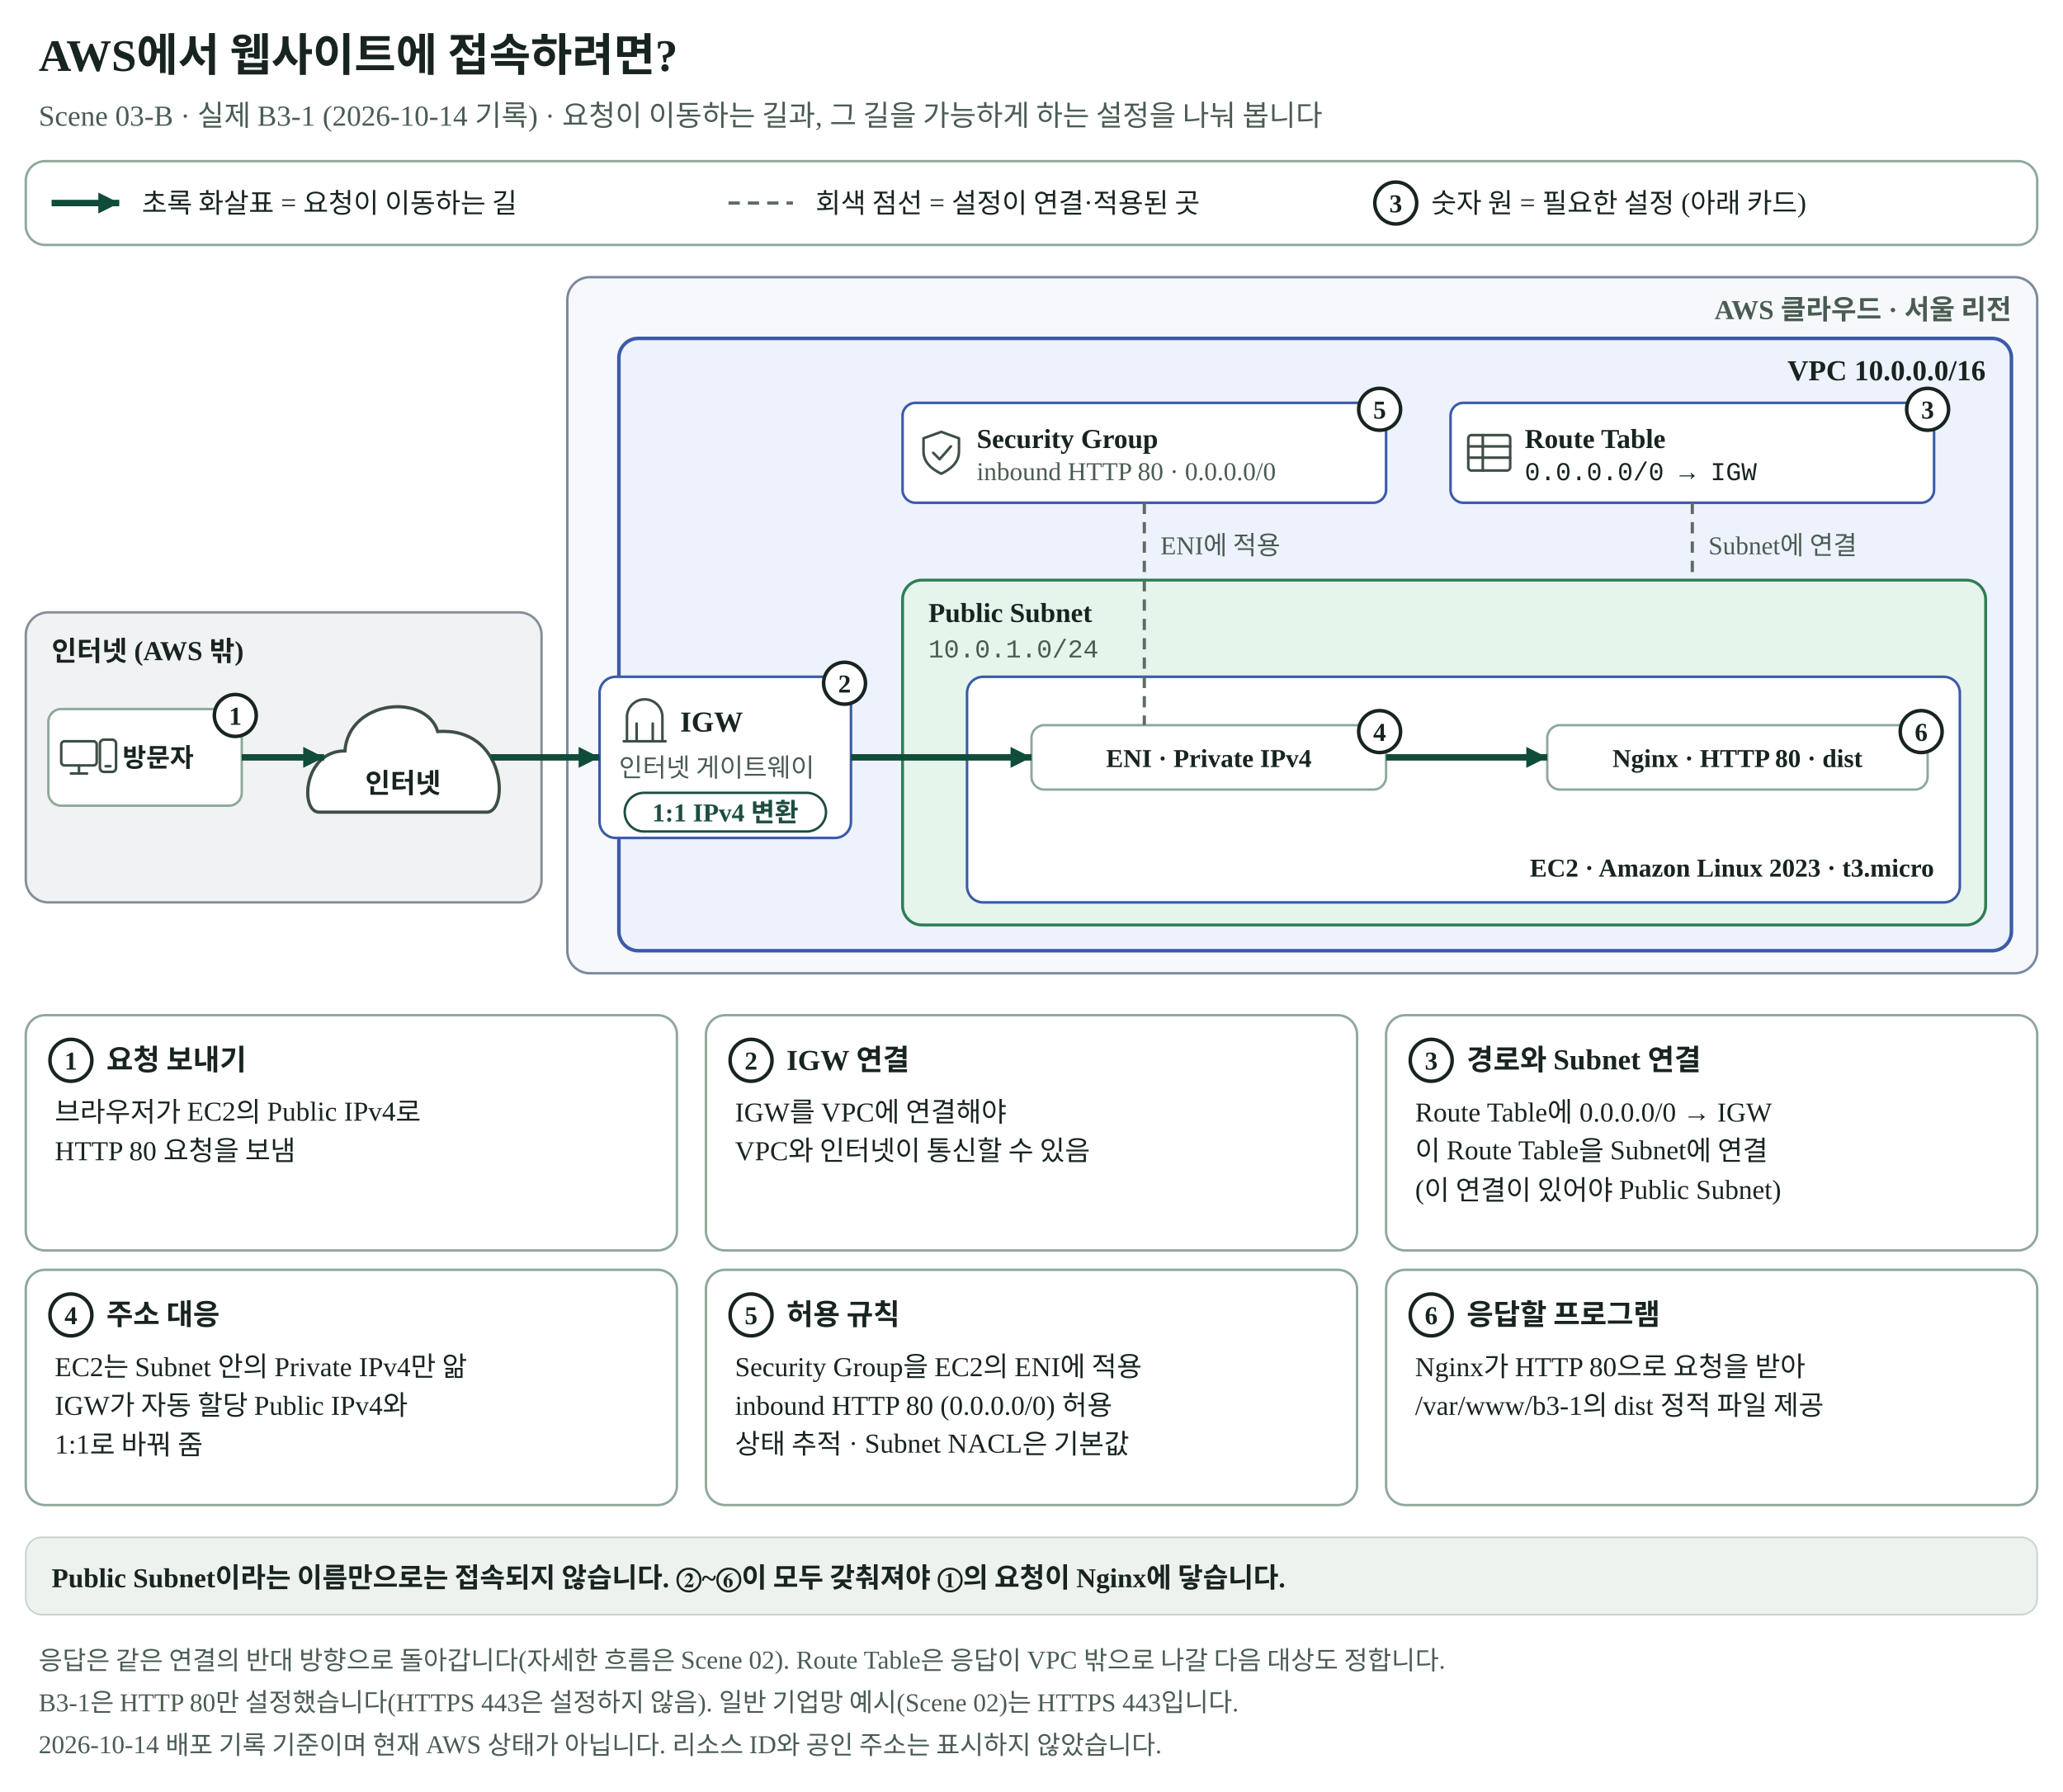
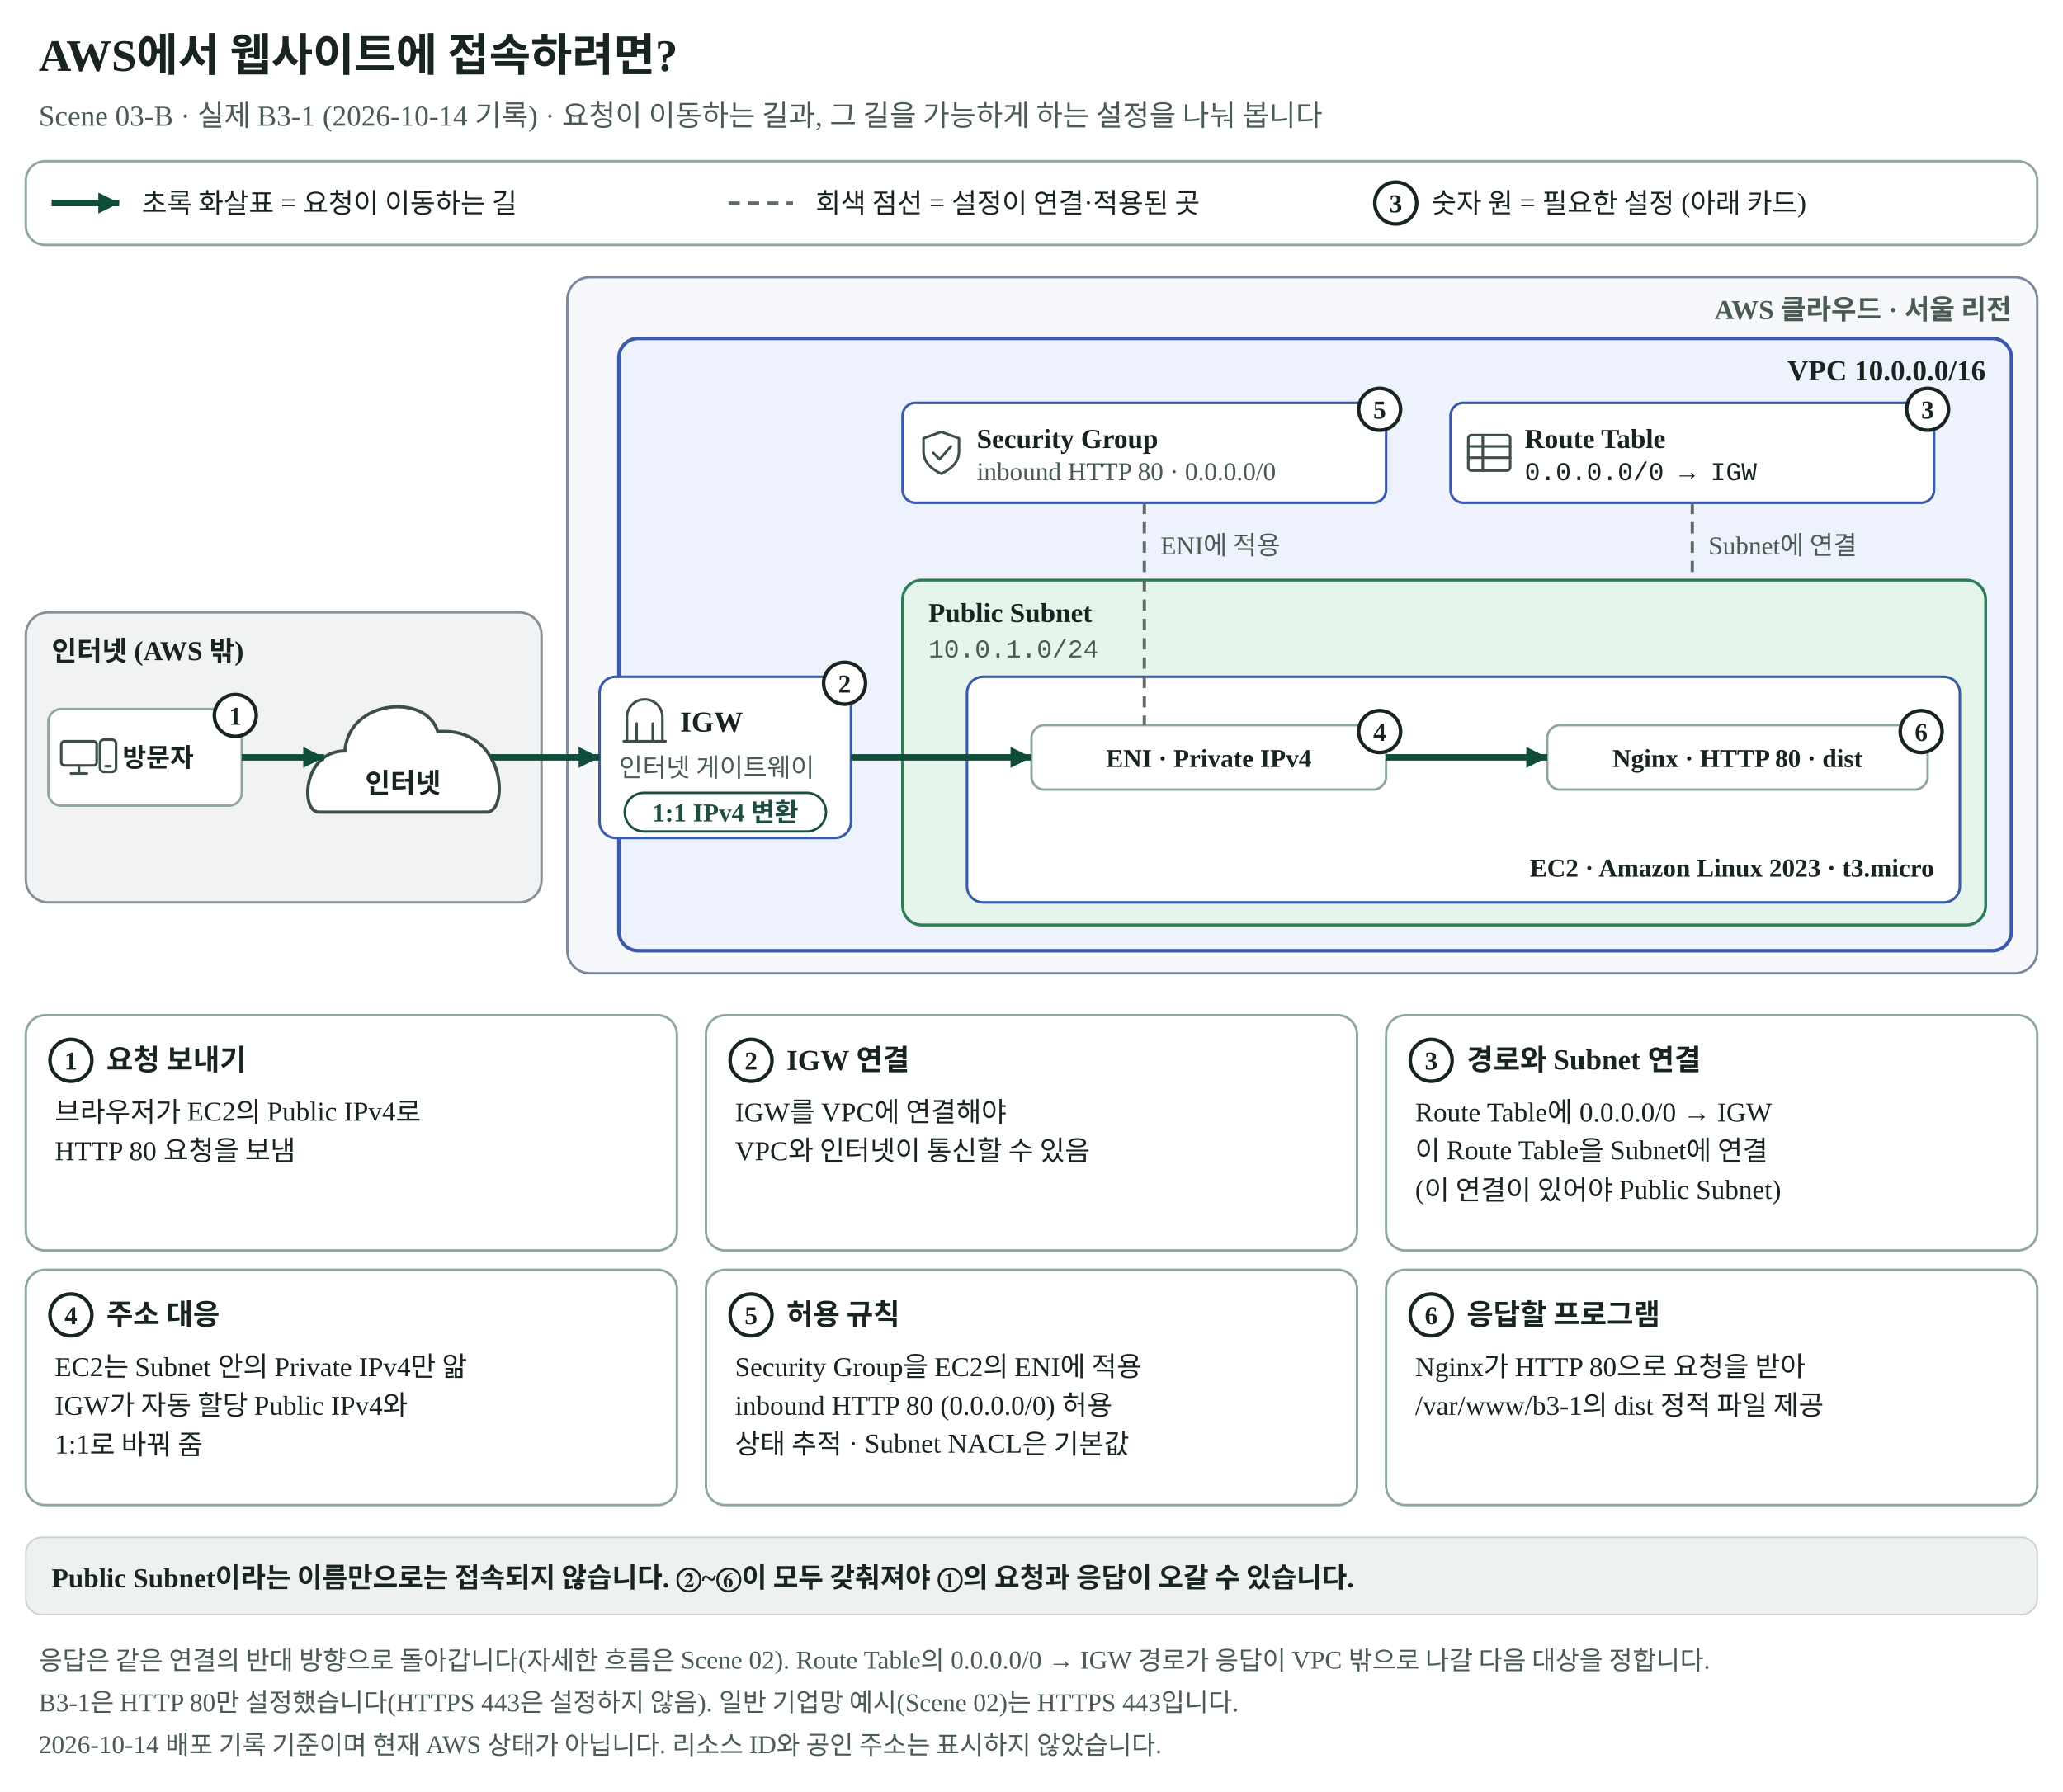
<svg xmlns="http://www.w3.org/2000/svg" viewBox="0 0 1280 1112" width="1280" height="1112" role="img" aria-labelledby="d3bT d3bD" font-family="var(--font-body, 'Pretendard VF', 'Apple SD Gothic Neo', 'Malgun Gothic', 'Noto Sans CJK KR', system-ui, sans-serif)">
  <defs>
    <style>
      .bg { fill: #ffffff; }
      .t { fill: #18241f; }
      .s { fill: #4a5c52; }
      .b { font-weight: 700; }
      .m { font-family: ui-monospace, SFMono-Regular, Consolas, 'Liberation Mono', monospace; }
      .card  { fill: #ffffff; stroke: #8fa89b; stroke-width: 1.5; }
      .zOut   { fill: #f1f2f4; stroke: #868e96; stroke-width: 1.5; }
      .zEdge  { fill: #e0efe3; stroke: #1d4d42; stroke-width: 2; }
      .zDmz   { fill: #fff6e0; stroke: #a8741a; stroke-width: 1.5; }
      .zStore { fill: #e9eefb; stroke: #4a5fa8; stroke-width: 1.5; }
      .zInner { fill: #eef5ef; stroke: #5d8a6e; stroke-width: 1.5; }
      .company { fill: none; stroke: #18241f; stroke-width: 3.5; }
      .fwbox { fill: #ffffff; stroke: #1d4d42; stroke-width: 2.4; }
      .link { stroke: #6b7d73; stroke-width: 2.5; fill: none; }
      .port { fill: #6b7d73; stroke: #ffffff; stroke-width: 1.5; }
      .flowA { stroke: #0f4c3a; stroke-width: 4; fill: none; }
      .badgeA { fill: #0f4c3a; }
      .badgeT { fill: #ffffff; font-weight: 700; }
      .tag  { fill: #ffffff; stroke: #1d4d42; stroke-width: 1.5; }
      .tagT { fill: #1d4d42; font-weight: 700; }
      .allowP { fill: #1d4d42; }
      .allowT { fill: #ffffff; font-weight: 700; }
      .denyP  { fill: #ffffff; stroke: #9a2f2f; stroke-width: 1.8; stroke-dasharray: 3 2; }
      .denyT  { fill: #9a2f2f; font-weight: 700; }
      .info { fill: #ffffff; stroke: #8fa89b; stroke-width: 1.5; }
      .cmp { stroke: #6a3d9a; stroke-width: 3; fill: none; stroke-dasharray: 0.1 7; stroke-linecap: round; }
      .chip { fill: #f5f0fb; stroke: #6a3d9a; stroke-width: 1.6; }
      .chipT { fill: #4b2a7a; font-weight: 700; }
      .assoc { stroke: #5f6b66; stroke-width: 2; fill: none; stroke-dasharray: 7 5; }
      .missing { fill: #f4f4f4; stroke: #8a8a8a; stroke-width: 1.6; stroke-dasharray: 7 5; }
      .region { fill: #f6f8fb; stroke: #7b879c; stroke-width: 1.5; }
      .vpc { fill: #edf2fd; stroke: #3b5ba9; stroke-width: 2.2; }
      .subnet { fill: #e6f5ec; stroke: #2f7d55; stroke-width: 1.8; }
      .awscard { fill: #ffffff; stroke: #3b5ba9; stroke-width: 1.6; }
      .cell { fill: #ffffff; stroke: #c9d3cd; stroke-width: 1; }
      .head { fill: #eef2ef; stroke: #c9d3cd; stroke-width: 1; }
      .partT { fill: #ffffff; font-weight: 700; }
      .part { fill: #18241f; }
      .step { fill: #ffffff; stroke: #18241f; stroke-width: 2.2; }
      .stepT { fill: #18241f; font-weight: 700; }
      .brk { fill: #d9cdea; stroke: #6a3d9a; stroke-width: 1.2; }
    </style>
    <marker id="arrA" viewBox="0 0 10 10" refX="10" refY="5" markerWidth="13" markerHeight="13" markerUnits="userSpaceOnUse" orient="auto">
      <path d="M0 0L10 5L0 10z" fill="#0f4c3a" />
    </marker>
    <marker id="dia" viewBox="0 0 10 10" refX="5" refY="5" markerWidth="11" markerHeight="11" markerUnits="userSpaceOnUse" orient="auto">
      <path d="M5 0L10 5L5 10L0 5z" fill="#6a3d9a" />
    </marker>
  </defs>
  <rect class="bg" x="0" y="0" width="1280" height="1112" />
  <text x="24" y="44" font-size="28" class="t b">AWS에서 웹사이트에 접속하려면?</text>
  <text x="24" y="78" font-size="18" class="s">Scene 03-B · 실제 B3-1 (2026-10-14 기록) · 요청이 이동하는 길과, 그 길을 가능하게 하는 설정을 나눠 봅니다</text>
  <rect x="16" y="100" width="1248" height="52" rx="12" class="info" />
  <path d="M32 126H74" class="flowA" marker-end="url(#arrA)" />
  <text x="88" y="132" font-size="17" class="t">초록 화살표 = 요청이 이동하는 길</text>
  <path d="M452 126H492" class="assoc" />
  <text x="506" y="132" font-size="17" class="t">회색 점선 = 설정이 연결·적용된 곳</text>
  <circle cx="866" cy="126" r="13" class="step" data-cond-mark="3" />
  <text x="866" y="131.76" font-size="16" class="stepT" text-anchor="middle">3</text>
  <text x="888" y="132" font-size="17" class="t">숫자 원 = 필요한 설정 (아래 카드)</text>
  <rect x="16" y="380" width="320" height="180" rx="14" class="zOut" data-zone="aws-internet" />
  <text x="32" y="410" font-size="17" class="t b">인터넷 (AWS 밖)</text>
  <rect x="30" y="440" width="120" height="60" rx="8" class="card" data-node="c:visitor" />
  <g transform="translate(38,454)" stroke="#3d4f45" stroke-width="1.6" stroke-linejoin="round" stroke-linecap="round">
    <rect x="0" y="6" width="22" height="15" rx="2" fill="#fff" />
    <path d="M11 21v4M6 26h10" fill="none" />
    <rect x="24" y="5" width="10" height="20" rx="2.5" fill="#fff" />
    <path d="M27.5 21.5h3" fill="none" />
  </g>
  <text x="76" y="475.76" font-size="16" class="t b">방문자</text>
  <path d="M198 504C186 504 188 466 214 466C216.4 434 264.4 430 271.6 454C314 450.8 316 504 302 504Z" fill="#ffffff" stroke="#3d4f45" stroke-width="2" data-node="c:internet" />
  <text x="250" y="492" font-size="17" class="t b" text-anchor="middle">인터넷</text>
  <rect x="352" y="172" width="912" height="432" rx="14" class="region" data-node="c:region" data-container="1" />
  <text x="1248" y="198" font-size="17" class="s b" text-anchor="end">AWS 클라우드 · 서울 리전</text>
  <rect x="384" y="210" width="864" height="380" rx="12" class="vpc" data-node="c:vpc" data-container="1" />
  <text x="1232" y="236" font-size="18" class="t b" text-anchor="end">VPC 10.0.0.0/16</text>
  <rect x="372" y="420" width="156" height="100" rx="10" class="awscard" data-node="c:igw" />
  <g transform="translate(384,432)" stroke="#3d4f45" stroke-width="1.6" stroke-linejoin="round" stroke-linecap="round">
    <path d="M5 28V13a11 11 0 0 1 22 0v15" fill="#fff" />
    <path d="M3 28h26M11 28V17M21 28V17" fill="none" />
  </g>
  <text x="422" y="454" font-size="18" class="t b">IGW</text>
  <text x="384" y="482" font-size="16" class="s">인터넷 게이트웨이</text>
  <rect x="387.6" y="492" width="124.9" height="24" rx="12" class="tag" />
  <text x="450" y="509.76" font-size="16" class="tagT" text-anchor="middle">1:1 IPv4 변환</text>
  <rect x="560" y="250" width="300" height="62" rx="8" class="awscard" data-node="c:sg" />
  <g transform="translate(568,265)" stroke="#3d4f45" stroke-width="1.6" stroke-linejoin="round" stroke-linecap="round">
    <path d="M16 3l11 4v8c0 7-5 11-11 14C10 26 5 22 5 15V7z" fill="#fff" />
    <path d="M11 16l4 4 7-8" fill="none" />
  </g>
  <text x="606" y="278" font-size="17" class="t b">Security Group</text>
  <text x="606" y="298" font-size="16" class="s">inbound HTTP 80 · 0.0.0.0/0</text>
  <rect x="900" y="250" width="300" height="62" rx="8" class="awscard" data-node="c:rt" />
  <g transform="translate(908,265)" stroke="#3d4f45" stroke-width="1.6" stroke-linejoin="round" stroke-linecap="round">
    <rect x="3" y="5" width="26" height="22" rx="2" fill="#fff" />
    <path d="M3 12h26M3 19h26M12 5v22" fill="none" />
  </g>
  <text x="946" y="278" font-size="17" class="t b">Route Table</text>
  <text x="946" y="298" font-size="16" class="t m">0.0.0.0/0 → IGW</text>
  <rect x="560" y="360" width="672" height="214" rx="12" class="subnet" data-node="c:subnet" data-container="1" />
  <text x="576" y="386" font-size="17" class="t b">Public Subnet</text>
  <text x="576" y="408" font-size="16" class="s m">10.0.1.0/24</text>
  <rect x="600" y="420" width="616" height="140" rx="10" class="awscard" data-node="c:ec2" data-container="1" />
  <text x="1200" y="544" font-size="16" class="t b" text-anchor="end">EC2 · Amazon Linux 2023 · t3.micro</text>
  <rect x="640" y="450" width="220" height="40" rx="8" class="card" data-node="c:eni" />
  <text x="750" y="476" font-size="16" class="t b" text-anchor="middle">ENI · Private IPv4</text>
  <rect x="960" y="450" width="236" height="40" rx="8" class="card" data-node="c:nginx" />
  <text x="1078" y="476" font-size="16" class="t b" text-anchor="middle">Nginx · HTTP 80 · dist</text>
  <path d="M710 312 L710 450" class="assoc" data-assoc="c:sg&gt;c:eni" data-from="c:sg" data-to="c:eni" />
  <text x="720" y="344" font-size="16" class="s">ENI에 적용</text>
  <path d="M1050 312 L1050 360" class="assoc" data-assoc="c:rt&gt;c:subnet" data-from="c:rt" data-to="c:subnet" />
  <text x="1060" y="344" font-size="16" class="s">Subnet에 연결</text>
  <path d="M150 470 L201.134 470" class="flowA" marker-end="url(#arrA)" data-flow="W1" data-from="c:visitor" data-to="c:internet" />
  <path d="M304.524 470 L372 470" class="flowA" marker-end="url(#arrA)" data-flow="W2" data-from="c:internet" data-to="c:igw" />
  <path d="M528 470 L640 470" class="flowA" marker-end="url(#arrA)" data-flow="W3" data-from="c:igw" data-to="c:eni" />
  <path d="M860 470 L960 470" class="flowA" marker-end="url(#arrA)" data-flow="W4" data-from="c:eni" data-to="c:nginx" />
  <circle cx="146" cy="444" r="13" class="step" data-cond-mark="1" />
  <text x="146" y="449.76" font-size="16" class="stepT" text-anchor="middle">1</text>
  <circle cx="524" cy="424" r="13" class="step" data-cond-mark="2" />
  <text x="524" y="429.76" font-size="16" class="stepT" text-anchor="middle">2</text>
  <circle cx="1196" cy="254" r="13" class="step" data-cond-mark="3" />
  <text x="1196" y="259.76" font-size="16" class="stepT" text-anchor="middle">3</text>
  <circle cx="856" cy="454" r="13" class="step" data-cond-mark="4" />
  <text x="856" y="459.76" font-size="16" class="stepT" text-anchor="middle">4</text>
  <circle cx="856" cy="254" r="13" class="step" data-cond-mark="5" />
  <text x="856" y="259.76" font-size="16" class="stepT" text-anchor="middle">5</text>
  <circle cx="1192" cy="454" r="13" class="step" data-cond-mark="6" />
  <text x="1192" y="459.76" font-size="16" class="stepT" text-anchor="middle">6</text>
  <g data-cond="1">
    <rect x="16" y="630" width="404" height="146" rx="12" class="info" />
    <circle cx="44" cy="658" r="13" class="step" data-cond-mark="1" />
    <text x="44" y="663.76" font-size="16" class="stepT" text-anchor="middle">1</text>
    <text x="66" y="664" font-size="18" class="t b">요청 보내기</text>
    <text x="34" y="696" font-size="17" class="t">브라우저가 EC2의 Public IPv4로</text>
    <text x="34" y="720" font-size="17" class="t">HTTP 80 요청을 보냄</text>
  </g>
  <g data-cond="2">
    <rect x="438" y="630" width="404" height="146" rx="12" class="info" />
    <circle cx="466" cy="658" r="13" class="step" data-cond-mark="2" />
    <text x="466" y="663.76" font-size="16" class="stepT" text-anchor="middle">2</text>
    <text x="488" y="664" font-size="18" class="t b">IGW 연결</text>
    <text x="456" y="696" font-size="17" class="t">IGW를 VPC에 연결해야</text>
    <text x="456" y="720" font-size="17" class="t">VPC와 인터넷이 통신할 수 있음</text>
  </g>
  <g data-cond="3">
    <rect x="860" y="630" width="404" height="146" rx="12" class="info" />
    <circle cx="888" cy="658" r="13" class="step" data-cond-mark="3" />
    <text x="888" y="663.76" font-size="16" class="stepT" text-anchor="middle">3</text>
    <text x="910" y="664" font-size="18" class="t b">경로와 Subnet 연결</text>
    <text x="878" y="696" font-size="17" class="t">Route Table에 0.0.0.0/0 → IGW</text>
    <text x="878" y="720" font-size="17" class="t">이 Route Table을 Subnet에 연결</text>
    <text x="878" y="744" font-size="17" class="t">(이 연결이 있어야 Public Subnet)</text>
  </g>
  <g data-cond="4">
    <rect x="16" y="788" width="404" height="146" rx="12" class="info" />
    <circle cx="44" cy="816" r="13" class="step" data-cond-mark="4" />
    <text x="44" y="821.76" font-size="16" class="stepT" text-anchor="middle">4</text>
    <text x="66" y="822" font-size="18" class="t b">주소 대응</text>
    <text x="34" y="854" font-size="17" class="t">EC2는 Subnet 안의 Private IPv4만 앎</text>
    <text x="34" y="878" font-size="17" class="t">IGW가 자동 할당 Public IPv4와</text>
    <text x="34" y="902" font-size="17" class="t">1:1로 바꿔 줌</text>
  </g>
  <g data-cond="5">
    <rect x="438" y="788" width="404" height="146" rx="12" class="info" />
    <circle cx="466" cy="816" r="13" class="step" data-cond-mark="5" />
    <text x="466" y="821.76" font-size="16" class="stepT" text-anchor="middle">5</text>
    <text x="488" y="822" font-size="18" class="t b">허용 규칙</text>
    <text x="456" y="854" font-size="17" class="t">Security Group을 EC2의 ENI에 적용</text>
    <text x="456" y="878" font-size="17" class="t">inbound HTTP 80 (0.0.0.0/0) 허용</text>
    <text x="456" y="902" font-size="17" class="t">상태 추적 · Subnet NACL은 기본값</text>
  </g>
  <g data-cond="6">
    <rect x="860" y="788" width="404" height="146" rx="12" class="info" />
    <circle cx="888" cy="816" r="13" class="step" data-cond-mark="6" />
    <text x="888" y="821.76" font-size="16" class="stepT" text-anchor="middle">6</text>
    <text x="910" y="822" font-size="18" class="t b">응답할 프로그램</text>
    <text x="878" y="854" font-size="17" class="t">Nginx가 HTTP 80으로 요청을 받아</text>
    <text x="878" y="878" font-size="17" class="t">/var/www/b3-1의 dist 정적 파일 제공</text>
  </g>
  <rect x="16" y="954" width="1248" height="48" rx="10" class="head" />
-   <text x="32" y="985" font-size="17" class="t b">Public Subnet이라는 이름만으로는 접속되지 않습니다. ②~⑥이 모두 갖춰져야 ①의 요청이 Nginx에 닿습니다.</text>
-   <text x="24" y="1036" font-size="16" class="s">응답은 같은 연결의 반대 방향으로 돌아갑니다(자세한 흐름은 Scene 02). Route Table은 응답이 VPC 밖으로 나갈 다음 대상도 정합니다.</text>
+   <text x="32" y="985" font-size="17" class="t b">Public Subnet이라는 이름만으로는 접속되지 않습니다. ②~⑥이 모두 갖춰져야 ①의 요청과 응답이 오갈 수 있습니다.</text>
+   <text x="24" y="1036" font-size="16" class="s">응답은 같은 연결의 반대 방향으로 돌아갑니다(자세한 흐름은 Scene 02). Route Table의 0.0.0.0/0 → IGW 경로가 응답이 VPC 밖으로 나갈 다음 대상을 정합니다.</text>
  <text x="24" y="1062" font-size="16" class="s">B3-1은 HTTP 80만 설정했습니다(HTTPS 443은 설정하지 않음). 일반 기업망 예시(Scene 02)는 HTTPS 443입니다.</text>
  <text x="24" y="1088" font-size="16" class="s">2026-10-14 배포 기록 기준이며 현재 AWS 상태가 아닙니다. 리소스 ID와 공인 주소는 표시하지 않았습니다.</text>
</svg>
